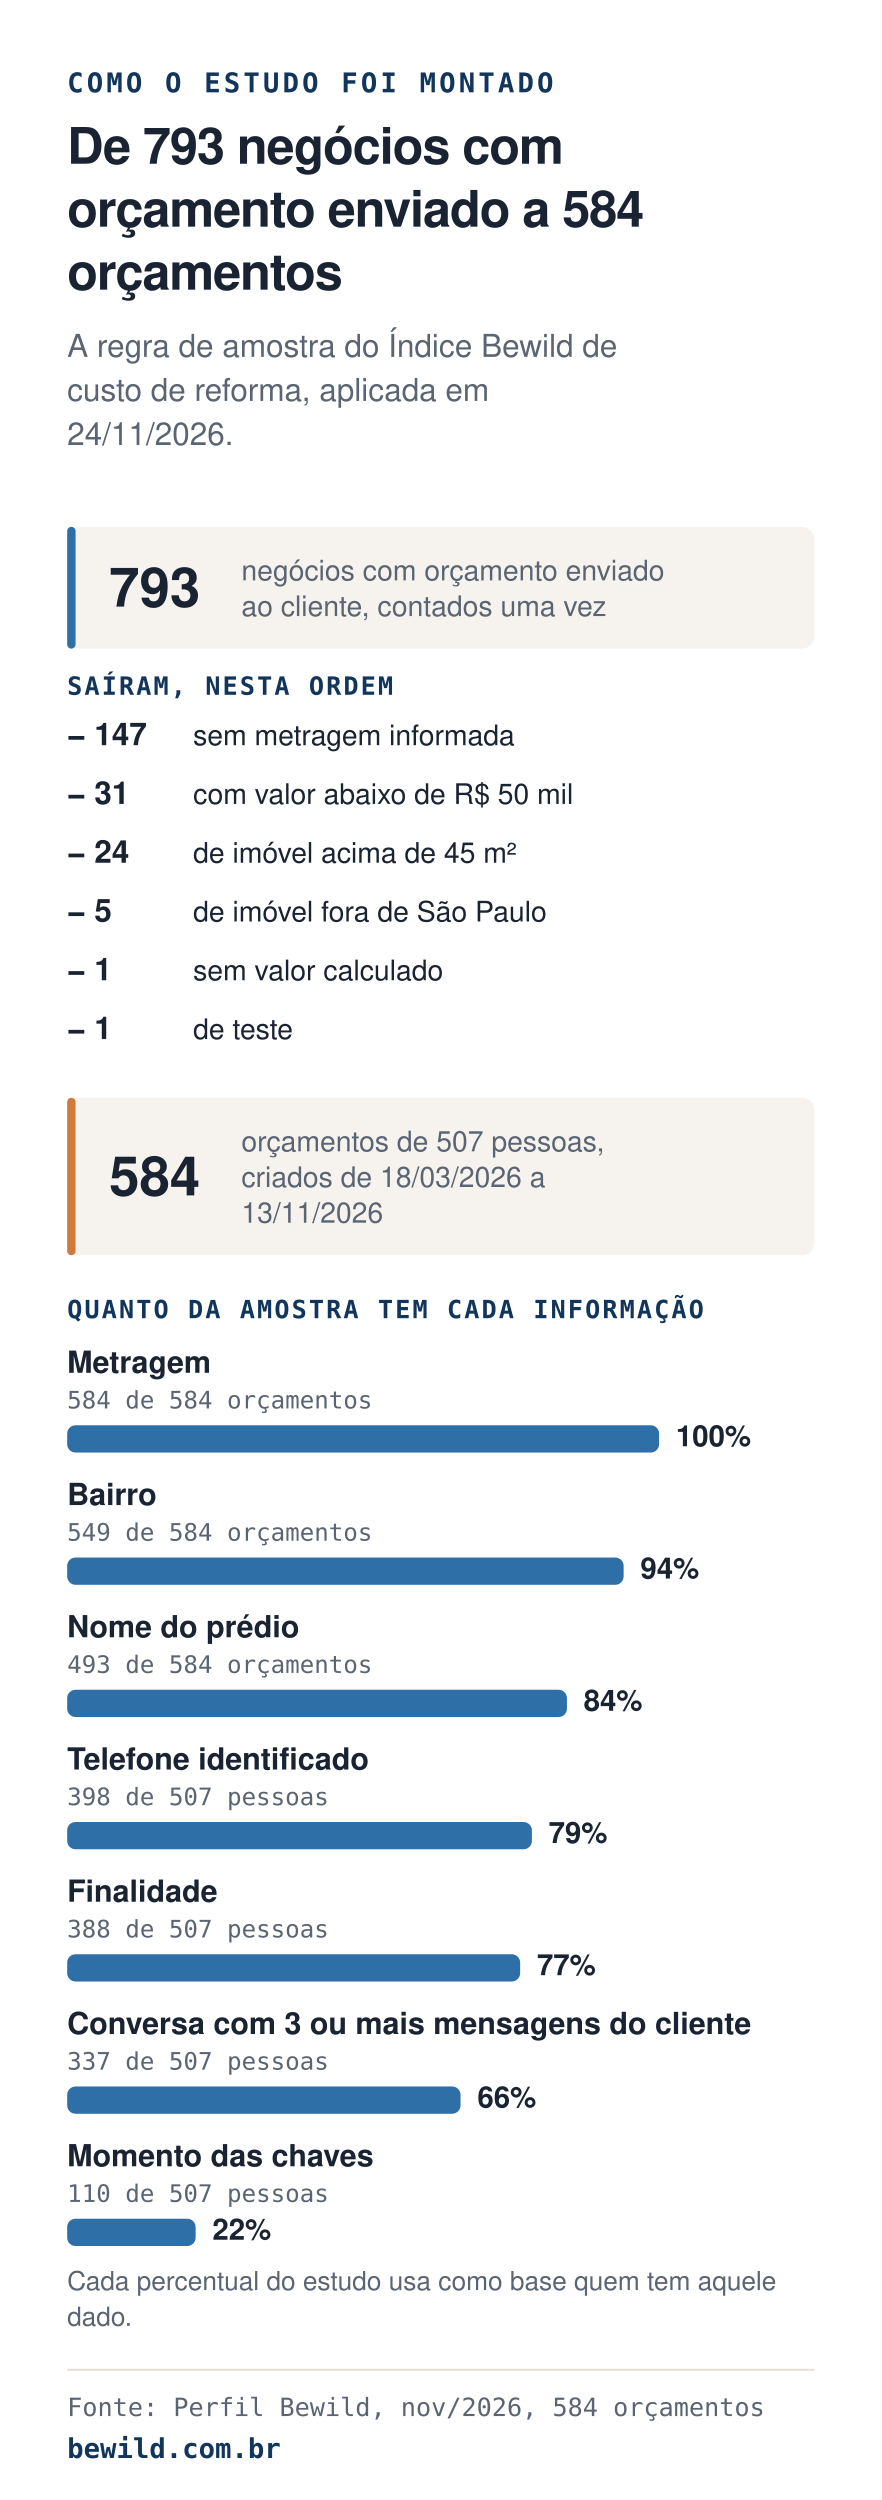
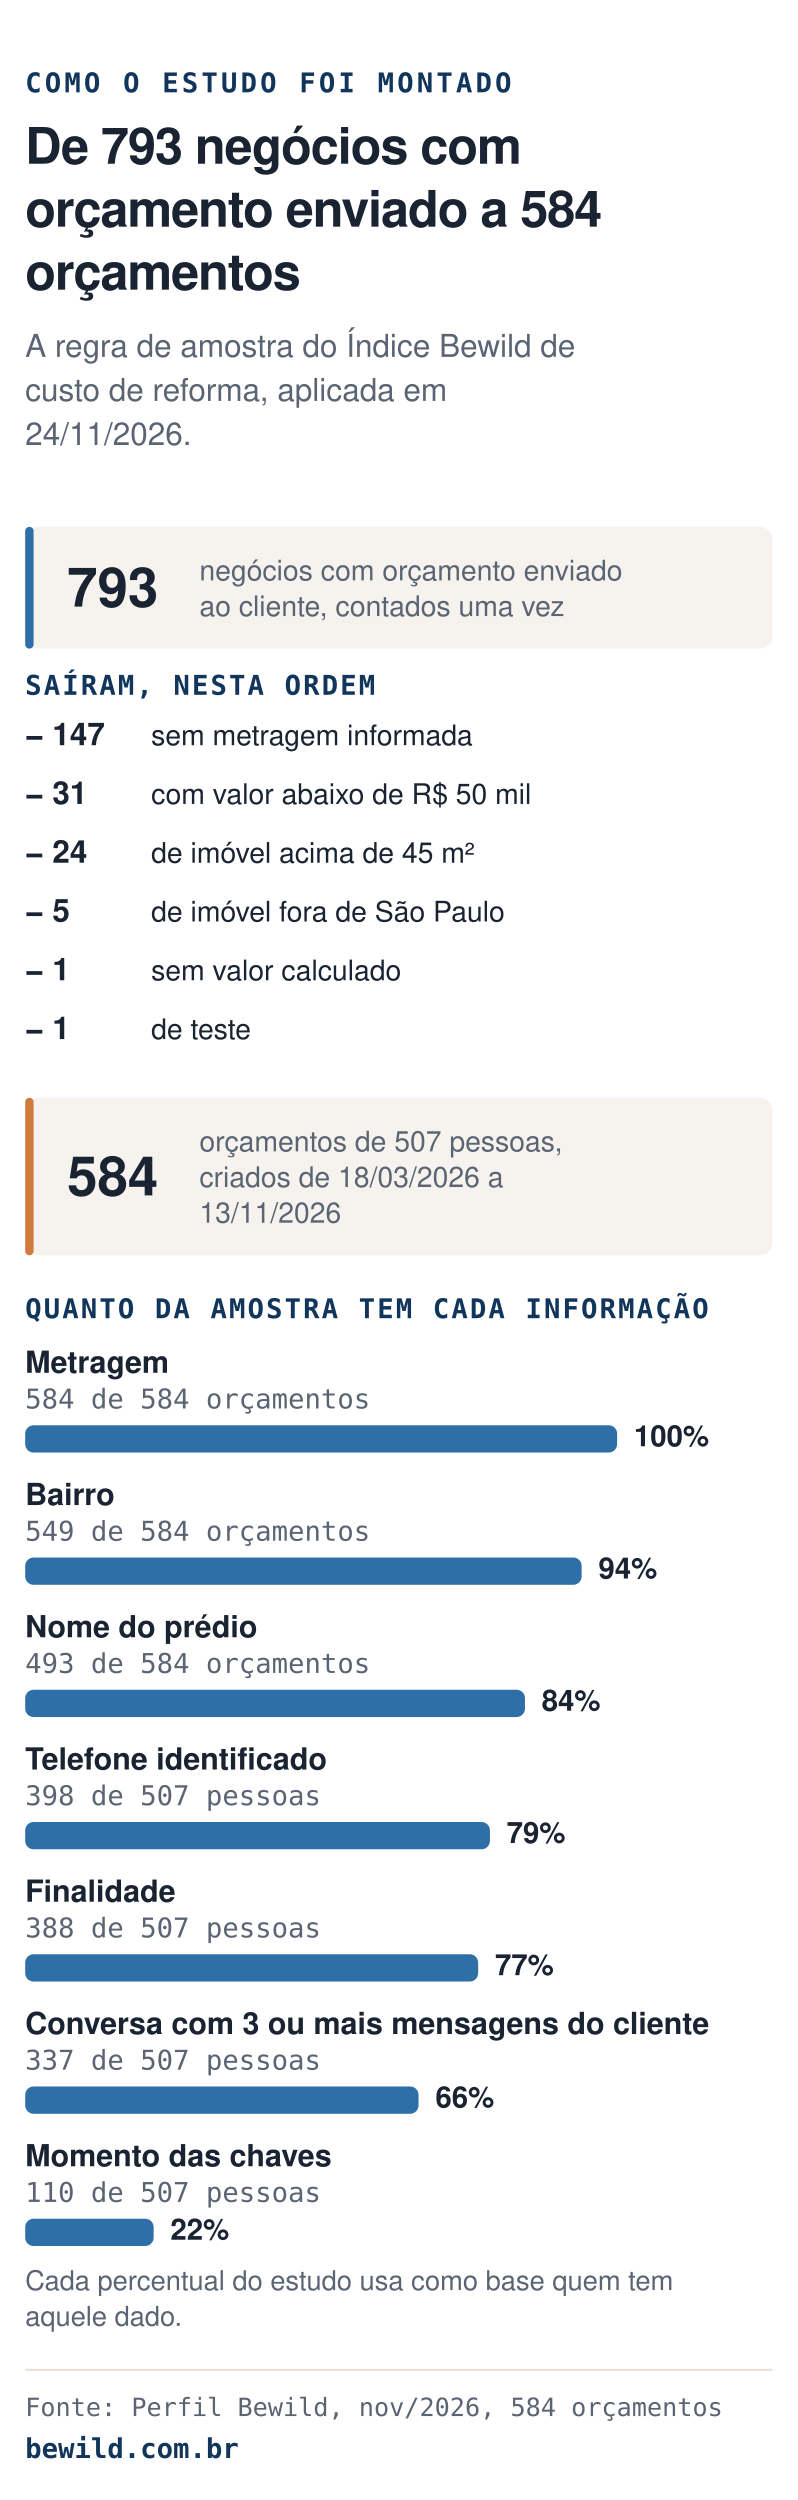
- <svg xmlns="http://www.w3.org/2000/svg" viewBox="0 0 420 1191" width="420" height="1191" role="img" aria-labelledby="t d">
+ <svg xmlns="http://www.w3.org/2000/svg" viewBox="20 0 380 1191" width="380" height="1191" role="img" aria-labelledby="t d">
  <style>.s{font-family:Manrope, 'Helvetica Neue', Helvetica, Arial, sans-serif}.m{font-family:'JetBrains Mono', Menlo, Consolas, monospace}</style>
  <rect width="420" height="1191" fill="#FFFFFF" />
  <text x="32" y="44" class="m" font-size="13" font-weight="700" fill="#11355B" letter-spacing="1.5">COMO O ESTUDO FOI MONTADO</text>
  <text x="32" y="78" class="s" font-size="24" font-weight="700" fill="#1A2332" letter-spacing="-0.5">De 793 negócios com</text>
  <text x="32" y="108" class="s" font-size="24" font-weight="700" fill="#1A2332" letter-spacing="-0.5">orçamento enviado a 584</text>
  <text x="32" y="138" class="s" font-size="24" font-weight="700" fill="#1A2332" letter-spacing="-0.5">orçamentos</text>
  <text x="32" y="170" class="s" font-size="15" fill="#5A6472">A regra de amostra do Índice Bewild de</text>
  <text x="32" y="191" class="s" font-size="15" fill="#5A6472">custo de reforma, aplicada em</text>
  <text x="32" y="212" class="s" font-size="15" fill="#5A6472">24/11/2026.</text>
  <rect x="32.0" y="251.0" width="356.0" height="58.0" rx="6" fill="#F6F3EE" />
  <rect x="32.0" y="251.0" width="4.0" height="58.0" rx="2" fill="#2F6FA8" />
  <text x="52" y="289" class="s" font-size="26" font-weight="700" fill="#1A2332">793</text>
  <text x="115" y="276.5" class="s" font-size="13.5" fill="#5A6472">negócios com orçamento enviado</text>
  <text x="115" y="293.5" class="s" font-size="13.5" fill="#5A6472">ao cliente, contados uma vez</text>
-   <text x="32" y="331" class="m" font-size="12" font-weight="700" fill="#11355B" letter-spacing="1">SAÍRAM, NESTA ORDEM</text>
+   <text x="32" y="331" class="m" font-size="13" font-weight="700" fill="#11355B" letter-spacing="1">SAÍRAM, NESTA ORDEM</text>
  <text x="32" y="355" class="s" font-size="15" font-weight="700" fill="#1A2332">− 147</text>
  <text x="92" y="355" class="s" font-size="13.5" font-weight="500" fill="#1A2332">sem metragem informada</text>
  <text x="32" y="383" class="s" font-size="15" font-weight="700" fill="#1A2332">− 31</text>
  <text x="92" y="383" class="s" font-size="13.5" font-weight="500" fill="#1A2332">com valor abaixo de R$ 50 mil</text>
  <text x="32" y="411" class="s" font-size="15" font-weight="700" fill="#1A2332">− 24</text>
  <text x="92" y="411" class="s" font-size="13.5" font-weight="500" fill="#1A2332">de imóvel acima de 45 m²</text>
  <text x="32" y="439" class="s" font-size="15" font-weight="700" fill="#1A2332">− 5</text>
  <text x="92" y="439" class="s" font-size="13.5" font-weight="500" fill="#1A2332">de imóvel fora de São Paulo</text>
  <text x="32" y="467" class="s" font-size="15" font-weight="700" fill="#1A2332">− 1</text>
  <text x="92" y="467" class="s" font-size="13.5" font-weight="500" fill="#1A2332">sem valor calculado</text>
  <text x="32" y="495" class="s" font-size="15" font-weight="700" fill="#1A2332">− 1</text>
  <text x="92" y="495" class="s" font-size="13.5" font-weight="500" fill="#1A2332">de teste</text>
  <rect x="32.0" y="523.0" width="356.0" height="75.0" rx="6" fill="#F6F3EE" />
  <rect x="32.0" y="523.0" width="4.0" height="75.0" rx="2" fill="#D07A3E" />
  <text x="52" y="569.5" class="s" font-size="26" font-weight="700" fill="#1A2332">584</text>
  <text x="115" y="548.5" class="s" font-size="13.5" fill="#5A6472">orçamentos de 507 pessoas,</text>
  <text x="115" y="565.5" class="s" font-size="13.5" fill="#5A6472">criados de 18/03/2026 a</text>
  <text x="115" y="582.5" class="s" font-size="13.5" fill="#5A6472">13/11/2026</text>
-   <text x="32" y="628" class="m" font-size="12" font-weight="700" fill="#11355B" letter-spacing="1">QUANTO DA AMOSTRA TEM CADA INFORMAÇÃO</text>
+   <text x="32" y="628" class="m" font-size="13" font-weight="700" fill="#11355B" letter-spacing="1">QUANTO DA AMOSTRA TEM CADA INFORMAÇÃO</text>
  <text x="32" y="654" class="s" font-size="14.5" font-weight="600" fill="#1A2332">Metragem</text>
-   <text x="32" y="671" class="m" font-size="11.5" fill="#5A6472">584 de 584 orçamentos</text>
+   <text x="32" y="671" class="m" font-size="13" fill="#5A6472">584 de 584 orçamentos</text>
  <rect x="32.0" y="679.0" width="282.0" height="13.0" rx="4" fill="#2F6FA8" />
  <text x="322" y="689" class="s" font-size="14" font-weight="700" fill="#1A2332">100%</text>
  <text x="32" y="717" class="s" font-size="14.5" font-weight="600" fill="#1A2332">Bairro</text>
-   <text x="32" y="734" class="m" font-size="11.5" fill="#5A6472">549 de 584 orçamentos</text>
+   <text x="32" y="734" class="m" font-size="13" fill="#5A6472">549 de 584 orçamentos</text>
  <rect x="32.0" y="742.0" width="265.1" height="13.0" rx="4" fill="#2F6FA8" />
  <text x="305.099" y="752" class="s" font-size="14" font-weight="700" fill="#1A2332">94%</text>
  <text x="32" y="780" class="s" font-size="14.5" font-weight="600" fill="#1A2332">Nome do prédio</text>
-   <text x="32" y="797" class="m" font-size="11.5" fill="#5A6472">493 de 584 orçamentos</text>
+   <text x="32" y="797" class="m" font-size="13" fill="#5A6472">493 de 584 orçamentos</text>
  <rect x="32.0" y="805.0" width="238.1" height="13.0" rx="4" fill="#2F6FA8" />
  <text x="278.058" y="815" class="s" font-size="14" font-weight="700" fill="#1A2332">84%</text>
  <text x="32" y="843" class="s" font-size="14.5" font-weight="600" fill="#1A2332">Telefone identificado</text>
-   <text x="32" y="860" class="m" font-size="11.5" fill="#5A6472">398 de 507 pessoas</text>
+   <text x="32" y="860" class="m" font-size="13" fill="#5A6472">398 de 507 pessoas</text>
  <rect x="32.0" y="868.0" width="221.4" height="13.0" rx="4" fill="#2F6FA8" />
  <text x="261.373" y="878" class="s" font-size="14" font-weight="700" fill="#1A2332">79%</text>
  <text x="32" y="906" class="s" font-size="14.5" font-weight="600" fill="#1A2332">Finalidade</text>
-   <text x="32" y="923" class="m" font-size="11.5" fill="#5A6472">388 de 507 pessoas</text>
+   <text x="32" y="923" class="m" font-size="13" fill="#5A6472">388 de 507 pessoas</text>
  <rect x="32.0" y="931.0" width="215.8" height="13.0" rx="4" fill="#2F6FA8" />
  <text x="255.811" y="941" class="s" font-size="14" font-weight="700" fill="#1A2332">77%</text>
  <text x="32" y="969" class="s" font-size="14.5" font-weight="600" fill="#1A2332">Conversa com 3 ou mais mensagens do cliente</text>
-   <text x="32" y="986" class="m" font-size="11.5" fill="#5A6472">337 de 507 pessoas</text>
+   <text x="32" y="986" class="m" font-size="13" fill="#5A6472">337 de 507 pessoas</text>
  <rect x="32.0" y="994.0" width="187.4" height="13.0" rx="4" fill="#2F6FA8" />
  <text x="227.444" y="1004" class="s" font-size="14" font-weight="700" fill="#1A2332">66%</text>
  <text x="32" y="1032" class="s" font-size="14.5" font-weight="600" fill="#1A2332">Momento das chaves</text>
-   <text x="32" y="1049" class="m" font-size="11.5" fill="#5A6472">110 de 507 pessoas</text>
+   <text x="32" y="1049" class="m" font-size="13" fill="#5A6472">110 de 507 pessoas</text>
  <rect x="32.0" y="1057.0" width="61.2" height="13.0" rx="4" fill="#2F6FA8" />
  <text x="101.183" y="1067" class="s" font-size="14" font-weight="700" fill="#1A2332">22%</text>
-   <text x="32" y="1091" class="s" font-size="12.5" fill="#5A6472">Cada percentual do estudo usa como base quem tem aquele</text>
-   <text x="32" y="1108" class="s" font-size="12.5" fill="#5A6472">dado.</text>
+   <text x="32" y="1091" class="s" font-size="13" fill="#5A6472">Cada percentual do estudo usa como base quem tem</text>
+   <text x="32" y="1108" class="s" font-size="13" fill="#5A6472">aquele dado.</text>
  <line x1="32.0" y1="1129.0" x2="388.0" y2="1129.0" stroke="#E7E2D9" stroke-width="1" />
  <text x="32" y="1151" class="m" font-size="12" fill="#5A6472">Fonte: Perfil Bewild, nov/2026, 584 orçamentos</text>
  <text x="32" y="1171" class="m" font-size="13" font-weight="700" fill="#11355B">bewild.com.br</text>
</svg>
